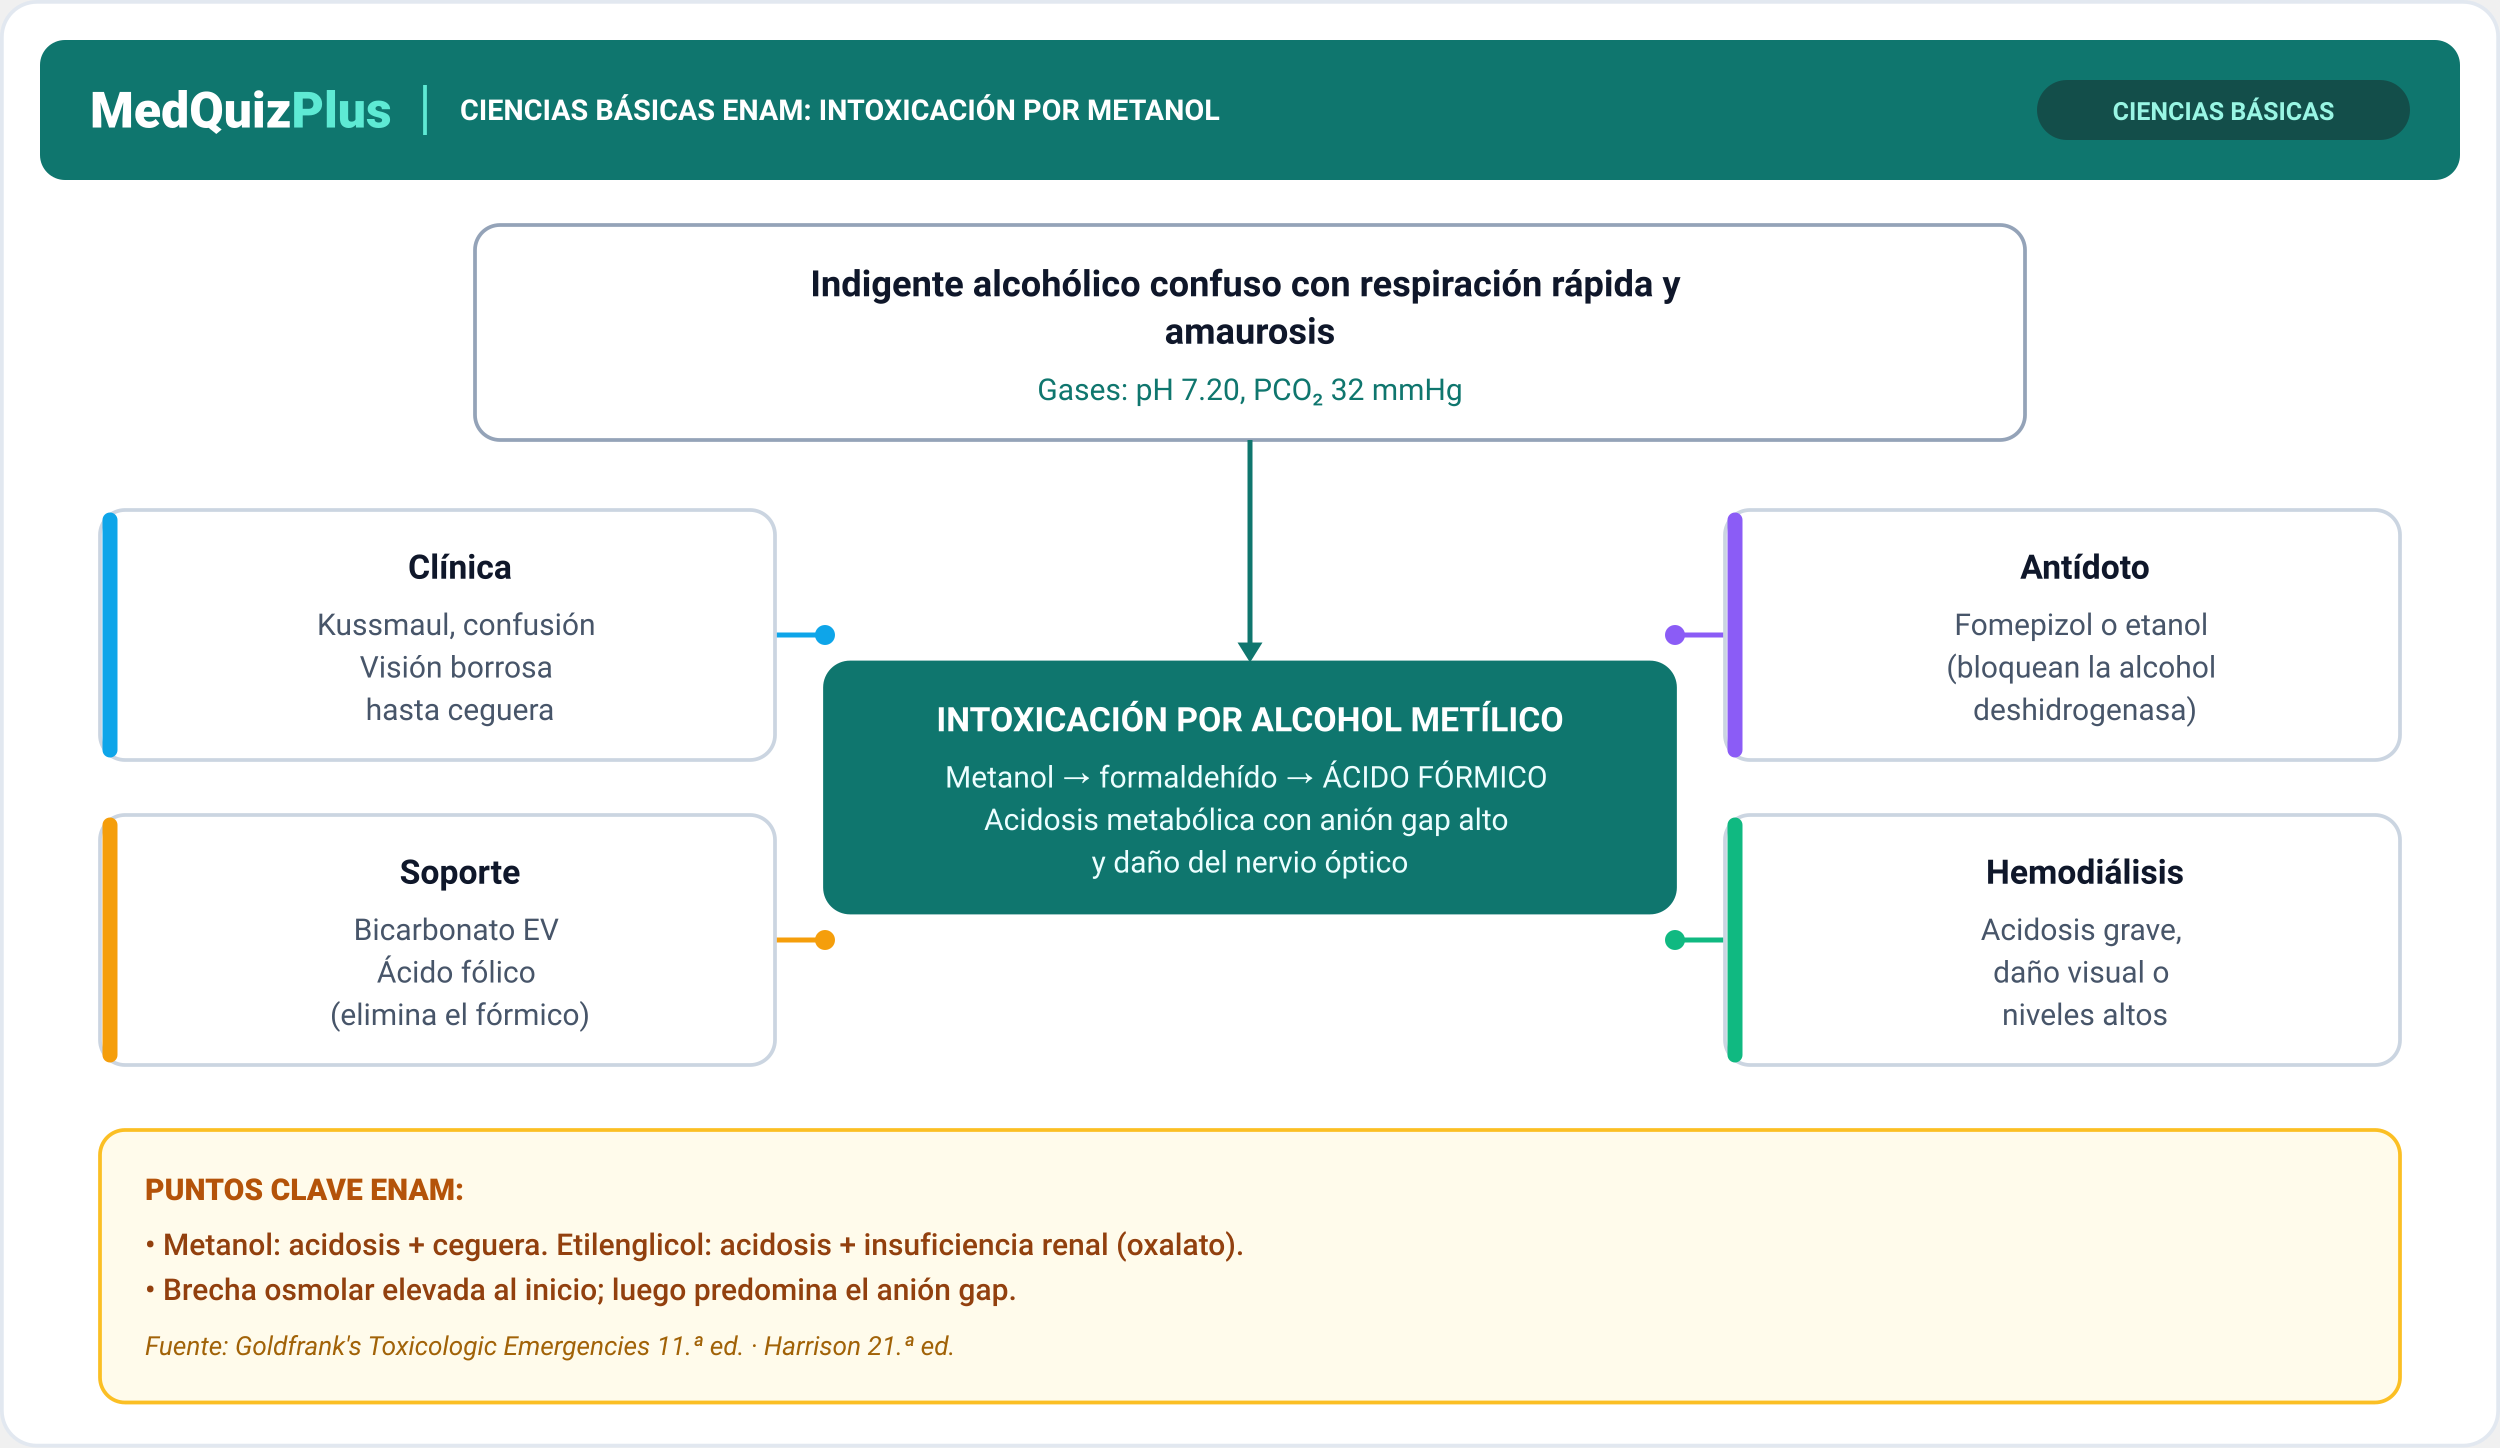
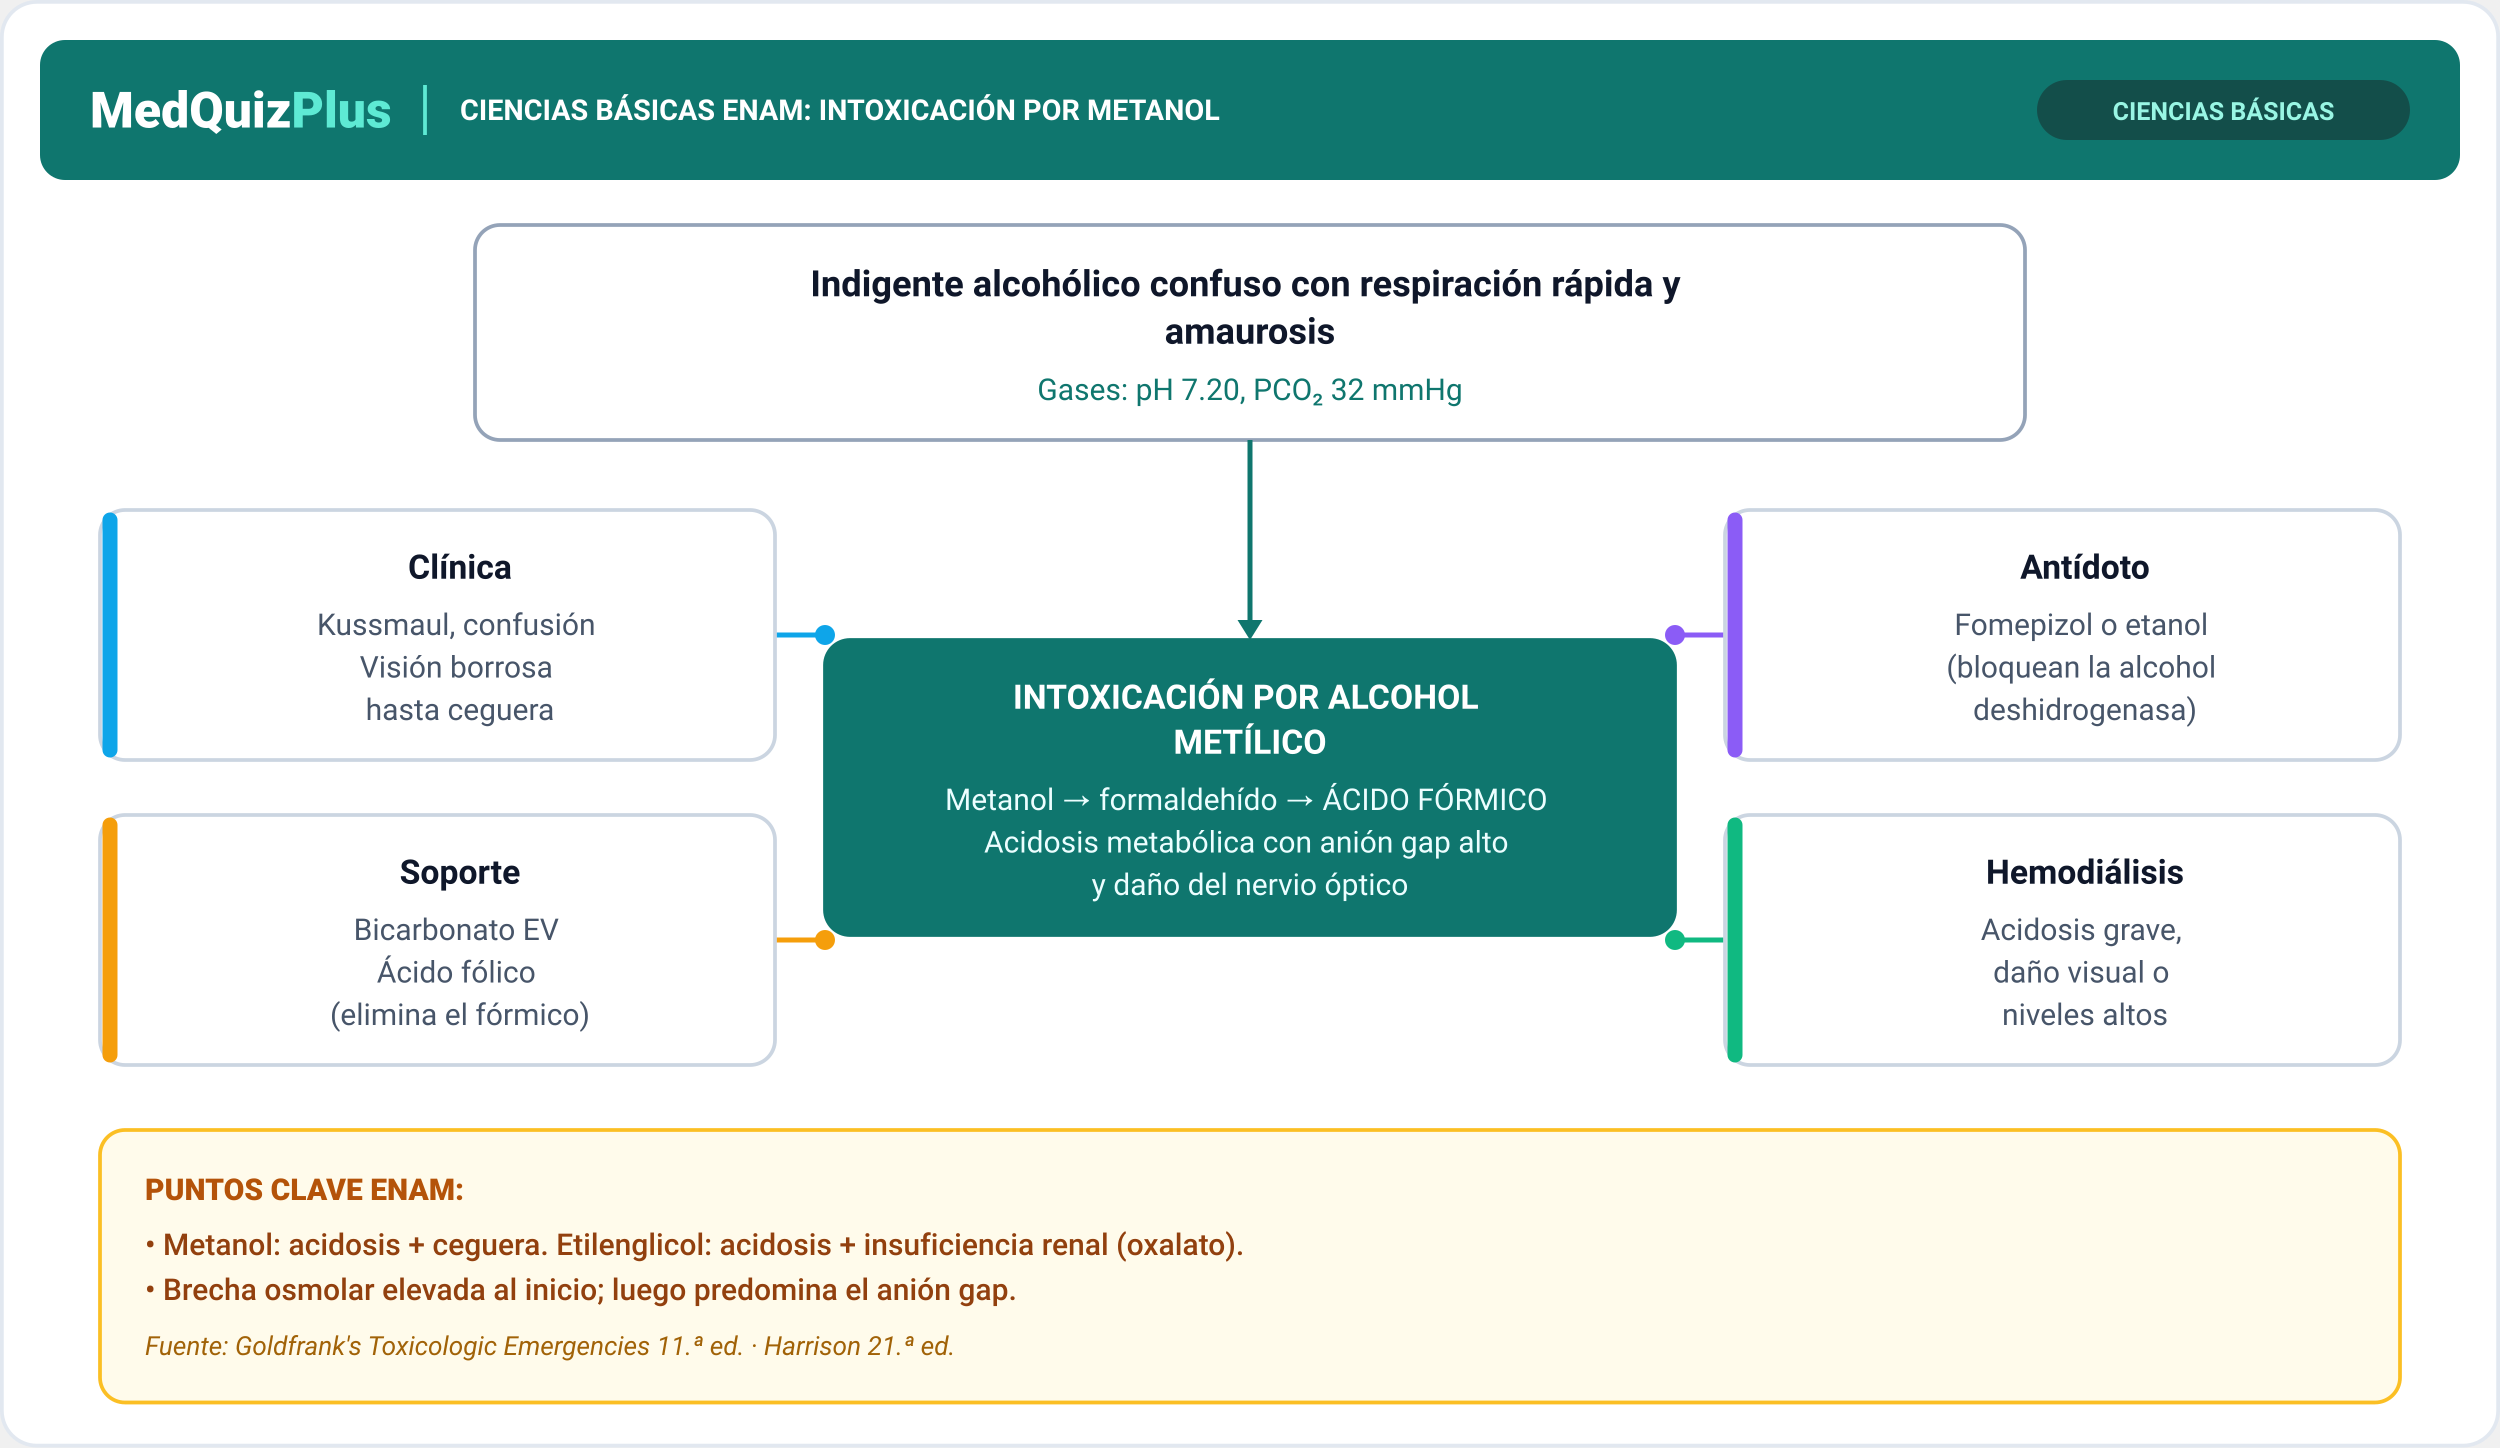
<svg xmlns="http://www.w3.org/2000/svg" width="1000" height="579" viewBox="0 0 1000 579" font-family="Segoe UI, Roboto, Helvetica, Arial, sans-serif" role="img" aria-label="Intoxicación por metanol">
  <rect x="0.75" y="0.75" width="998.5" height="577.5" rx="14" fill="#ffffff" stroke="#e2e8f0" stroke-width="1.5" />
  <rect x="16" y="16" width="968" height="56" rx="10" fill="#0f766e" />
  <text x="36" y="51.0" font-size="20" font-weight="800" fill="#ffffff">MedQuiz<tspan fill="#5eead4">Plus</tspan>
  </text>
  <line x1="170" y1="34.0" x2="170" y2="54.0" stroke="#5eead4" stroke-width="1.5" />
  <text x="184.0" y="48.0" font-size="11.5" font-weight="700" font-style="normal" fill="#ffffff" text-anchor="start" data-max="611">
    <tspan x="184.0" dy="0">CIENCIAS BÁSICAS ENAM: INTOXICACIÓN POR METANOL</tspan>
  </text>
  <rect x="814.8" y="32.0" width="149.2" height="24" rx="12" fill="#134e4a" />
  <text x="889.4" y="48.0" font-size="10" font-weight="700" font-style="normal" fill="#99f6e4" text-anchor="middle" data-max="133">
    <tspan x="889.4" dy="0">CIENCIAS BÁSICAS</tspan>
  </text>
  <rect x="190.0" y="90.0" width="620" height="86.0" rx="10" fill="#ffffff" stroke="#94a3b8" stroke-width="1.5" />
  <text x="500.0" y="118.5" font-size="14.5" font-weight="700" font-style="normal" fill="#0f172a" text-anchor="middle" data-max="592">
    <tspan x="500.0" dy="0">Indigente alcohólico confuso con respiración rápida y</tspan>
    <tspan x="500.0" dy="19.0">amaurosis</tspan>
  </text>
  <text x="500.0" y="160.0" font-size="12" font-weight="400" font-style="normal" fill="#0f766e" text-anchor="middle" data-max="592">
    <tspan x="500.0" dy="0">Gases: pH 7.20, PCO₂ 32 mmHg</tspan>
  </text>
-   <line x1="500.0" y1="176.0" x2="500.0" y2="258.0" stroke="#0f766e" stroke-width="2" />
-   <polygon points="495.0,257.0 505.0,257.0 500.0,265.0" fill="#0f766e" />
-   <rect x="330.0" y="265.0" width="340" height="100.0" rx="10" fill="#0f766e" stroke="#0f766e" stroke-width="1.5" />
-   <text x="500.0" y="292.5" font-size="13.5" font-weight="700" font-style="normal" fill="#ffffff" text-anchor="middle" data-max="312">
-     <tspan x="500.0" dy="0">INTOXICACIÓN POR ALCOHOL METÍLICO</tspan>
+   <line x1="500.0" y1="176.0" x2="500.0" y2="249.0" stroke="#0f766e" stroke-width="2" />
+   <polygon points="495.0,248.0 505.0,248.0 500.0,256.0" fill="#0f766e" />
+   <rect x="330.0" y="256.0" width="340" height="118.0" rx="10" fill="#0f766e" stroke="#0f766e" stroke-width="1.5" />
+   <text x="500.0" y="283.5" font-size="13.5" font-weight="700" font-style="normal" fill="#ffffff" text-anchor="middle" data-max="312">
+     <tspan x="500.0" dy="0">INTOXICACIÓN POR ALCOHOL</tspan>
+     <tspan x="500.0" dy="18.0">METÍLICO</tspan>
  </text>
-   <text x="500.0" y="315.0" font-size="12" font-weight="400" font-style="normal" fill="#ecfeff" text-anchor="middle" data-max="312">
+   <text x="500.0" y="324.0" font-size="12" font-weight="400" font-style="normal" fill="#ecfeff" text-anchor="middle" data-max="312">
    <tspan x="500.0" dy="0">Metanol → formaldehído → ÁCIDO FÓRMICO</tspan>
    <tspan x="500.0" dy="17">Acidosis metabólica con anión gap alto</tspan>
    <tspan x="500.0" dy="17">y daño del nervio óptico</tspan>
  </text>
  <line x1="310.0" y1="254.0" x2="330.0" y2="254.0" stroke="#0ea5e9" stroke-width="2" />
  <circle cx="330.0" cy="254.0" r="4" fill="#0ea5e9" />
  <rect x="40.0" y="204.0" width="270" height="100.0" rx="10" fill="#ffffff" stroke="#cbd5e1" stroke-width="1.5" />
  <rect x="41.0" y="205.0" width="6" height="98.0" rx="3" fill="#0ea5e9" />
  <text x="184.0" y="231.5" font-size="13.5" font-weight="700" font-style="normal" fill="#0f172a" text-anchor="middle" data-max="224">
    <tspan x="184.0" dy="0">Clínica</tspan>
  </text>
  <text x="184.0" y="254.0" font-size="12" font-weight="400" font-style="normal" fill="#475569" text-anchor="middle" data-max="224">
    <tspan x="184.0" dy="0">Kussmaul, confusión</tspan>
    <tspan x="184.0" dy="17">Visión borrosa</tspan>
    <tspan x="184.0" dy="17">hasta ceguera</tspan>
  </text>
  <line x1="690.0" y1="254.0" x2="670.0" y2="254.0" stroke="#8b5cf6" stroke-width="2" />
  <circle cx="670.0" cy="254.0" r="4" fill="#8b5cf6" />
  <rect x="690.0" y="204.0" width="270" height="100.0" rx="10" fill="#ffffff" stroke="#cbd5e1" stroke-width="1.5" />
  <rect x="691.0" y="205.0" width="6" height="98.0" rx="3" fill="#8b5cf6" />
  <text x="834.0" y="231.5" font-size="13.5" font-weight="700" font-style="normal" fill="#0f172a" text-anchor="middle" data-max="224">
    <tspan x="834.0" dy="0">Antídoto</tspan>
  </text>
  <text x="834.0" y="254.0" font-size="12" font-weight="400" font-style="normal" fill="#475569" text-anchor="middle" data-max="224">
    <tspan x="834.0" dy="0">Fomepizol o etanol</tspan>
    <tspan x="834.0" dy="17">(bloquean la alcohol</tspan>
    <tspan x="834.0" dy="17">deshidrogenasa)</tspan>
  </text>
  <line x1="310.0" y1="376.0" x2="330.0" y2="376.0" stroke="#f59e0b" stroke-width="2" />
  <circle cx="330.0" cy="376.0" r="4" fill="#f59e0b" />
  <rect x="40.0" y="326.0" width="270" height="100.0" rx="10" fill="#ffffff" stroke="#cbd5e1" stroke-width="1.5" />
  <rect x="41.0" y="327.0" width="6" height="98.0" rx="3" fill="#f59e0b" />
  <text x="184.0" y="353.5" font-size="13.5" font-weight="700" font-style="normal" fill="#0f172a" text-anchor="middle" data-max="224">
    <tspan x="184.0" dy="0">Soporte</tspan>
  </text>
  <text x="184.0" y="376.0" font-size="12" font-weight="400" font-style="normal" fill="#475569" text-anchor="middle" data-max="224">
    <tspan x="184.0" dy="0">Bicarbonato EV</tspan>
    <tspan x="184.0" dy="17">Ácido fólico</tspan>
    <tspan x="184.0" dy="17">(elimina el fórmico)</tspan>
  </text>
  <line x1="690.0" y1="376.0" x2="670.0" y2="376.0" stroke="#10b981" stroke-width="2" />
  <circle cx="670.0" cy="376.0" r="4" fill="#10b981" />
  <rect x="690.0" y="326.0" width="270" height="100.0" rx="10" fill="#ffffff" stroke="#cbd5e1" stroke-width="1.5" />
  <rect x="691.0" y="327.0" width="6" height="98.0" rx="3" fill="#10b981" />
  <text x="834.0" y="353.5" font-size="13.5" font-weight="700" font-style="normal" fill="#0f172a" text-anchor="middle" data-max="224">
    <tspan x="834.0" dy="0">Hemodiálisis</tspan>
  </text>
  <text x="834.0" y="376.0" font-size="12" font-weight="400" font-style="normal" fill="#475569" text-anchor="middle" data-max="224">
    <tspan x="834.0" dy="0">Acidosis grave,</tspan>
    <tspan x="834.0" dy="17">daño visual o</tspan>
    <tspan x="834.0" dy="17">niveles altos</tspan>
  </text>
  <rect x="40" y="452.0" width="920" height="109.0" rx="10" fill="#fffbeb" stroke="#fbbf24" stroke-width="1.5" />
  <text x="58.0" y="480.0" font-size="12" font-weight="800" font-style="normal" fill="#b45309" text-anchor="start" data-max="884">
    <tspan x="58.0" dy="0">PUNTOS CLAVE ENAM:</tspan>
  </text>
  <text x="58.0" y="502.0" font-size="12" font-weight="500" font-style="normal" fill="#92400e" text-anchor="start" data-max="884">
    <tspan x="58.0" dy="0">• Metanol: acidosis + ceguera. Etilenglicol: acidosis + insuficiencia renal (oxalato).</tspan>
    <tspan x="58.0" dy="18">• Brecha osmolar elevada al inicio; luego predomina el anión gap.</tspan>
  </text>
  <text x="58.0" y="542.0" font-size="10.5" font-weight="400" font-style="italic" fill="#a16207" text-anchor="start" data-max="884">
    <tspan x="58.0" dy="0">Fuente: Goldfrank's Toxicologic Emergencies 11.ª ed. · Harrison 21.ª ed.</tspan>
  </text>
</svg>
